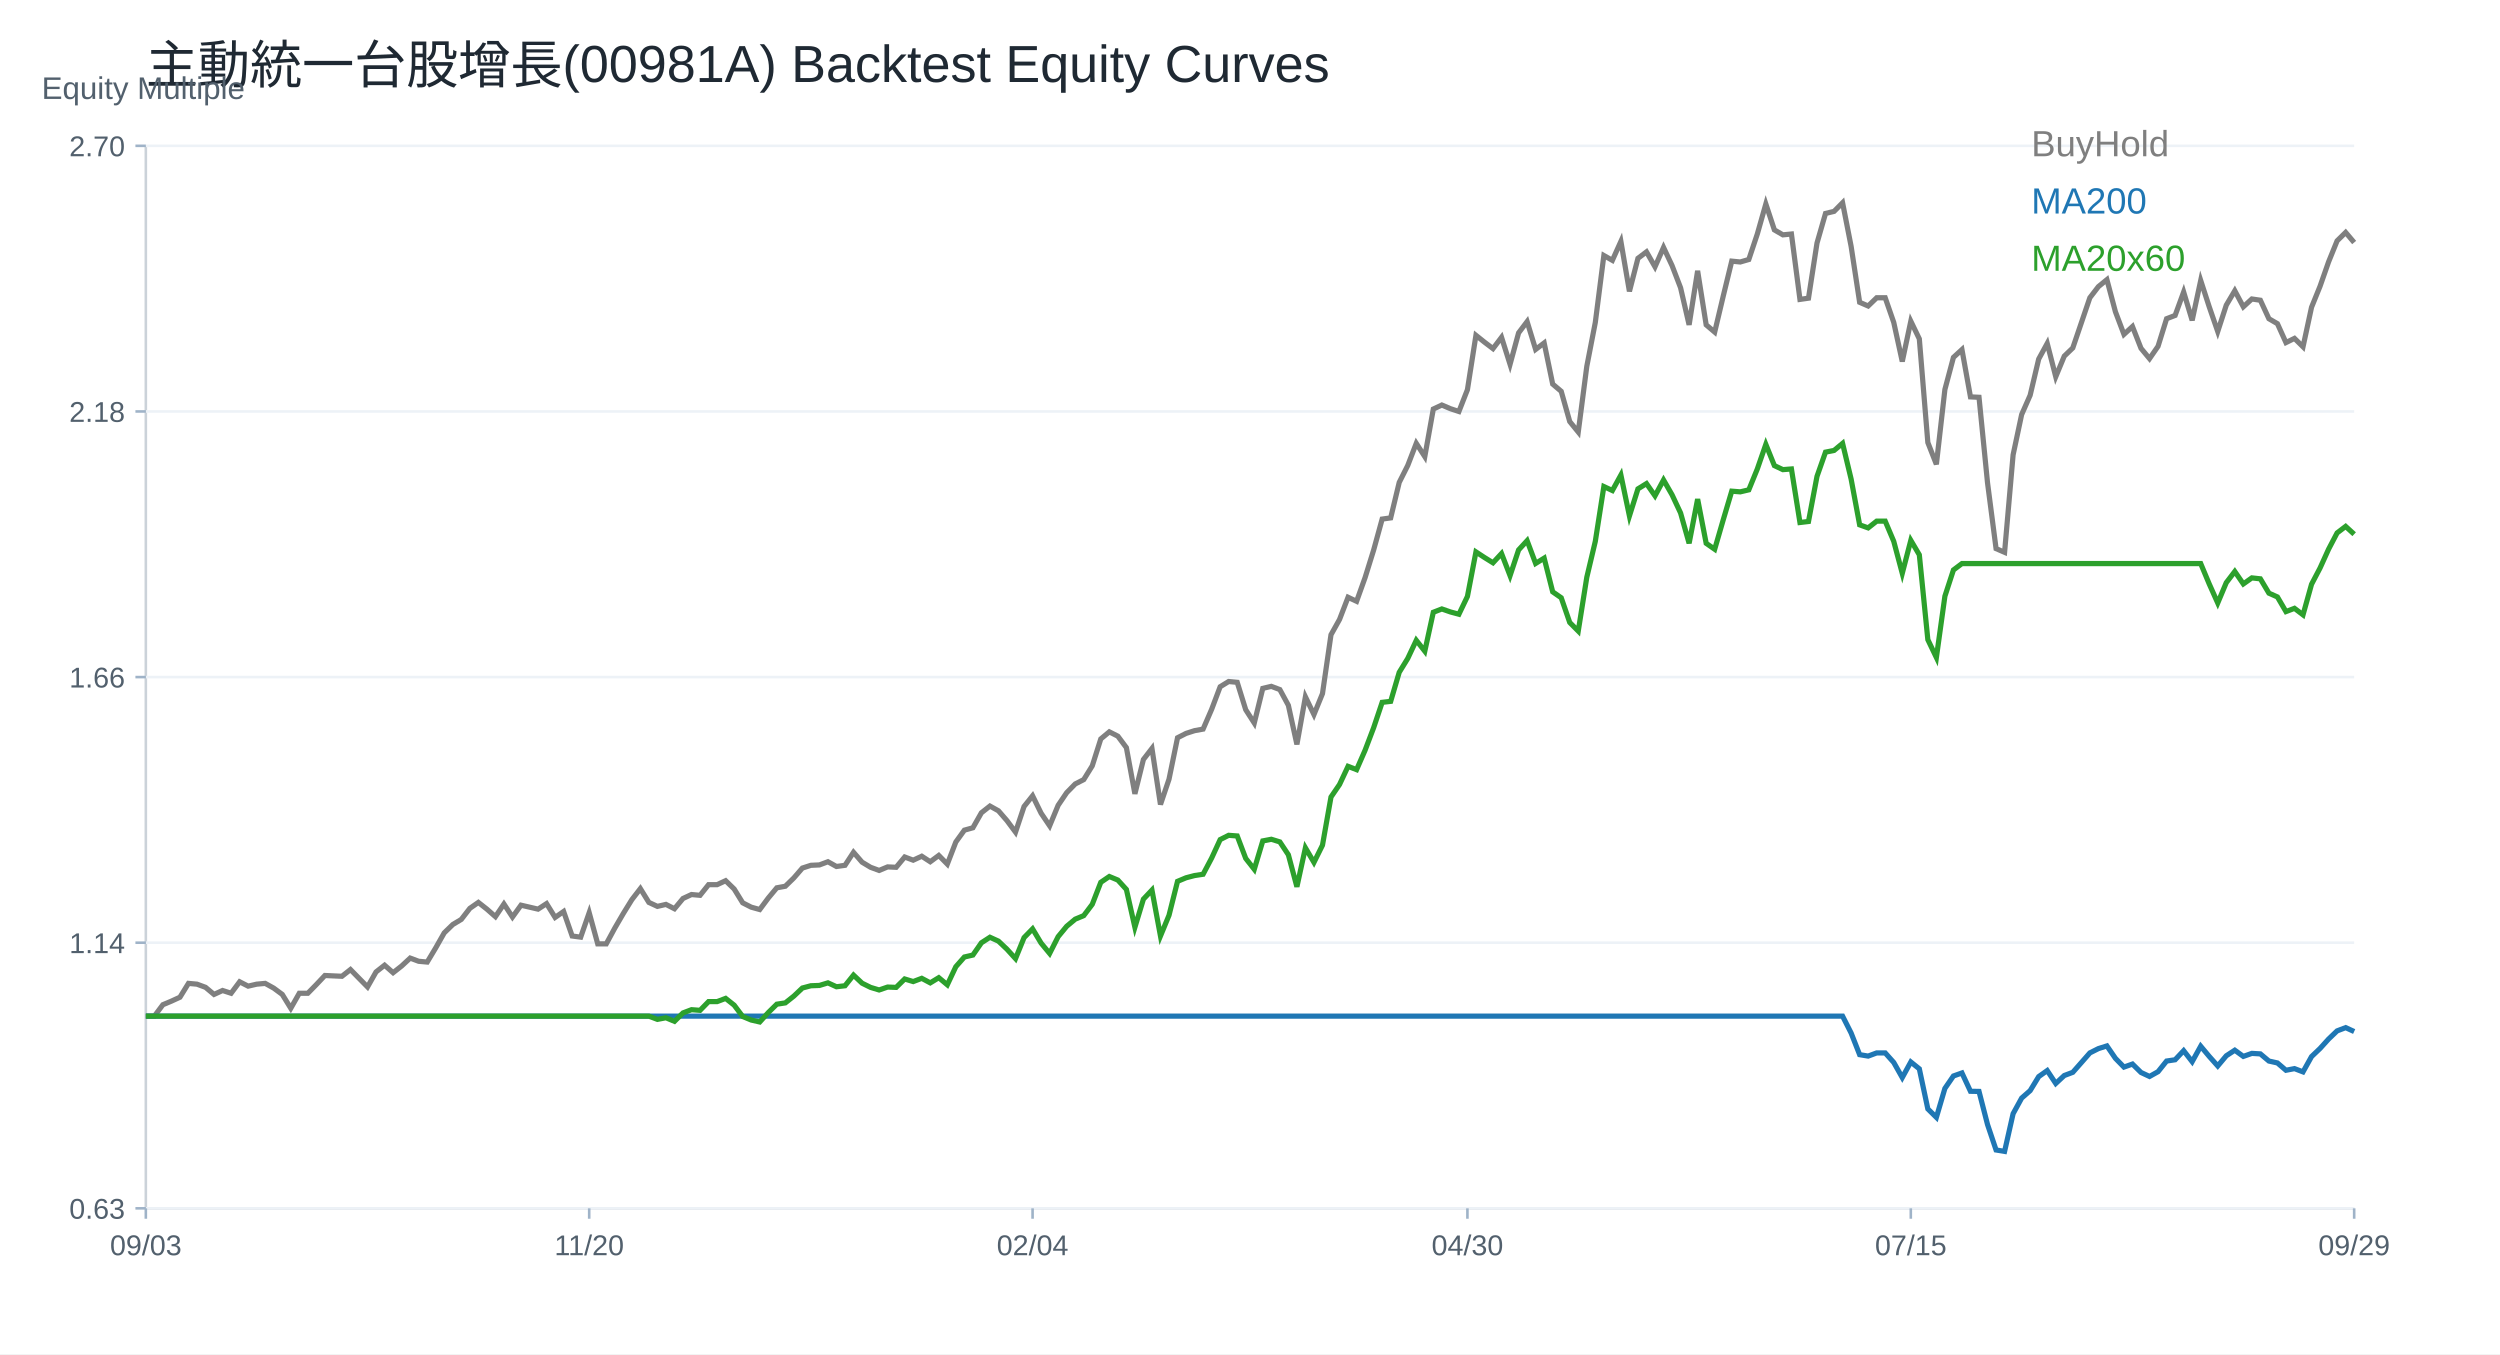
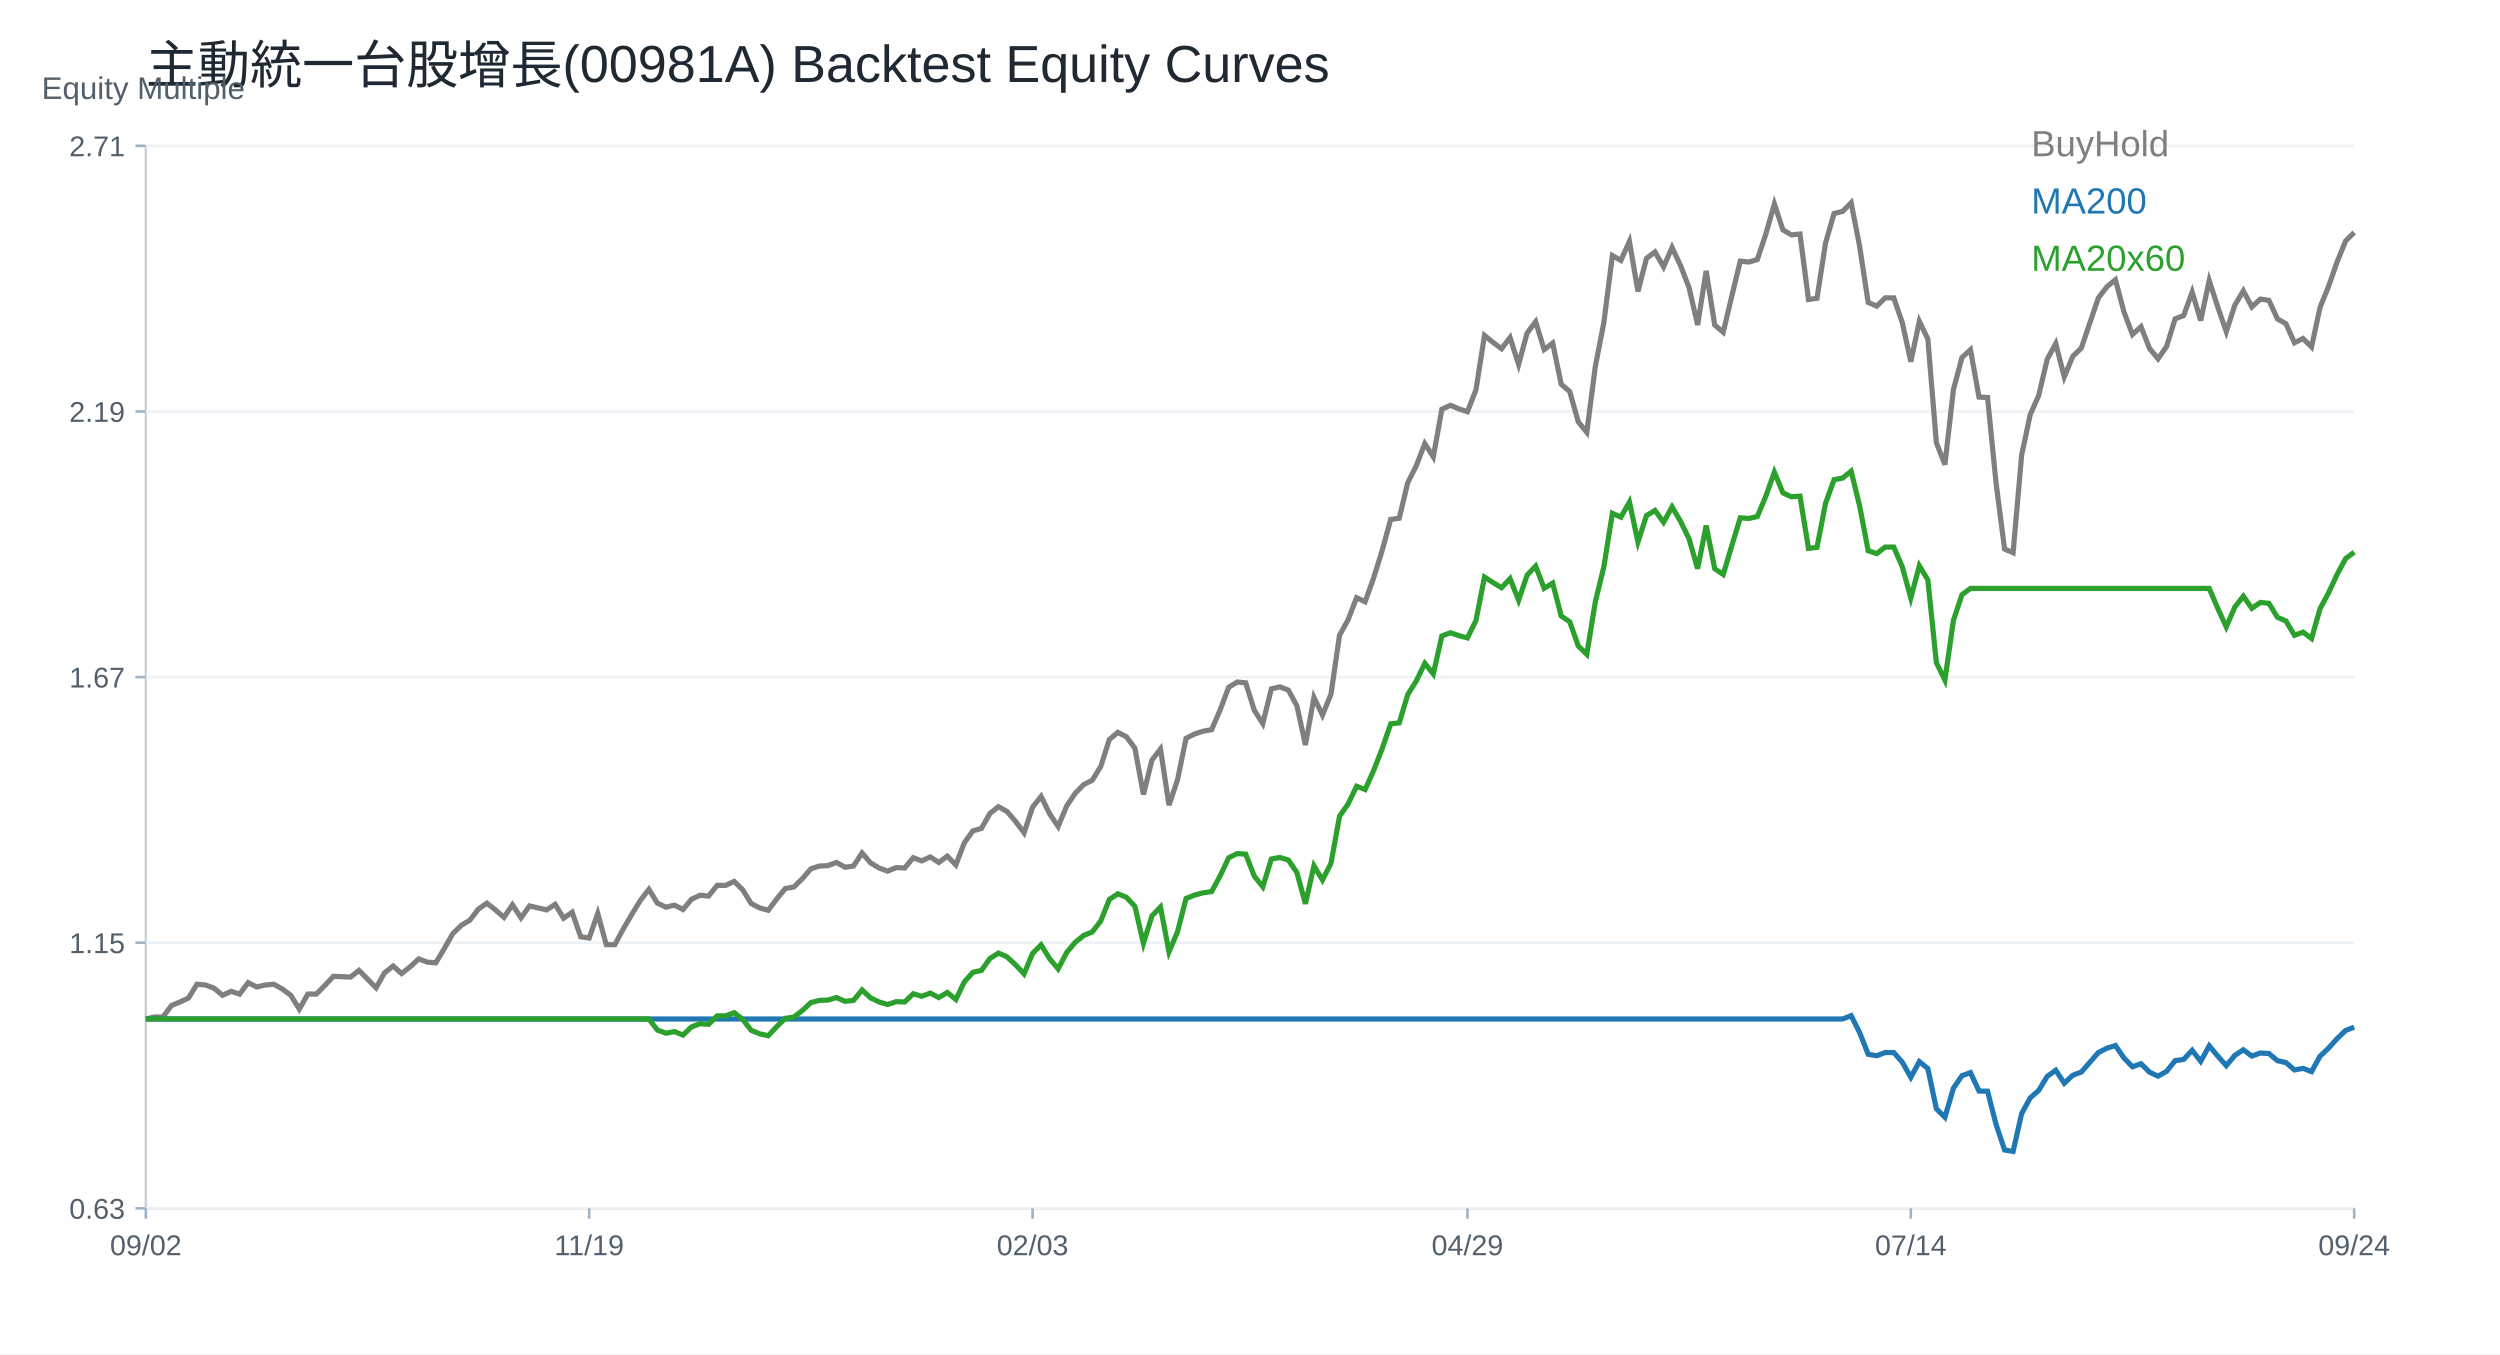
<svg xmlns="http://www.w3.org/2000/svg" width="960" height="520" viewBox="0 0 960 520">
  <rect width="100%" height="100%" fill="white" />
  <text x="56.00" y="32.00" font-size="20" font-family="Arial" fill="#1f2933" text-anchor="start">主動統一台股增長(00981A) Backtest Equity Curves</text>
  <line x1="56" y1="464" x2="904" y2="464" stroke="#cbd2d9" />
  <line x1="56" y1="56" x2="56" y2="464" stroke="#cbd2d9" />
  <text x="16.00" y="38.00" font-size="12" font-family="Arial" fill="#52606d" text-anchor="start">Equity Multiple</text>
  <line x1="56" y1="464.00" x2="904" y2="464.00" stroke="#edf2f7" />
  <line x1="52" y1="464.00" x2="56" y2="464.00" stroke="#9fb3c8" />
  <text x="48.00" y="468.00" font-size="11" font-family="Arial" fill="#52606d" text-anchor="end">0.63</text>
  <line x1="56" y1="362.00" x2="904" y2="362.00" stroke="#edf2f7" />
  <line x1="52" y1="362.00" x2="56" y2="362.00" stroke="#9fb3c8" />
-   <text x="48.00" y="366.00" font-size="11" font-family="Arial" fill="#52606d" text-anchor="end">1.14</text>
+   <text x="48.00" y="366.00" font-size="11" font-family="Arial" fill="#52606d" text-anchor="end">1.15</text>
  <line x1="56" y1="260.00" x2="904" y2="260.00" stroke="#edf2f7" />
  <line x1="52" y1="260.00" x2="56" y2="260.00" stroke="#9fb3c8" />
-   <text x="48.00" y="264.00" font-size="11" font-family="Arial" fill="#52606d" text-anchor="end">1.66</text>
+   <text x="48.00" y="264.00" font-size="11" font-family="Arial" fill="#52606d" text-anchor="end">1.67</text>
  <line x1="56" y1="158.00" x2="904" y2="158.00" stroke="#edf2f7" />
  <line x1="52" y1="158.00" x2="56" y2="158.00" stroke="#9fb3c8" />
-   <text x="48.00" y="162.00" font-size="11" font-family="Arial" fill="#52606d" text-anchor="end">2.18</text>
+   <text x="48.00" y="162.00" font-size="11" font-family="Arial" fill="#52606d" text-anchor="end">2.19</text>
  <line x1="56" y1="56.00" x2="904" y2="56.00" stroke="#edf2f7" />
  <line x1="52" y1="56.00" x2="56" y2="56.00" stroke="#9fb3c8" />
-   <text x="48.00" y="60.00" font-size="11" font-family="Arial" fill="#52606d" text-anchor="end">2.70</text>
+   <text x="48.00" y="60.00" font-size="11" font-family="Arial" fill="#52606d" text-anchor="end">2.71</text>
  <line x1="56.00" y1="464" x2="56.00" y2="468" stroke="#9fb3c8" />
-   <text x="56.00" y="482.00" font-size="11" font-family="Arial" fill="#52606d" text-anchor="middle">09/03</text>
+   <text x="56.00" y="482.00" font-size="11" font-family="Arial" fill="#52606d" text-anchor="middle">09/02</text>
  <line x1="226.25" y1="464" x2="226.25" y2="468" stroke="#9fb3c8" />
-   <text x="226.25" y="482.00" font-size="11" font-family="Arial" fill="#52606d" text-anchor="middle">11/20</text>
+   <text x="226.25" y="482.00" font-size="11" font-family="Arial" fill="#52606d" text-anchor="middle">11/19</text>
  <line x1="396.51" y1="464" x2="396.51" y2="468" stroke="#9fb3c8" />
-   <text x="396.51" y="482.00" font-size="11" font-family="Arial" fill="#52606d" text-anchor="middle">02/04</text>
+   <text x="396.51" y="482.00" font-size="11" font-family="Arial" fill="#52606d" text-anchor="middle">02/03</text>
  <line x1="563.49" y1="464" x2="563.49" y2="468" stroke="#9fb3c8" />
-   <text x="563.49" y="482.00" font-size="11" font-family="Arial" fill="#52606d" text-anchor="middle">04/30</text>
+   <text x="563.49" y="482.00" font-size="11" font-family="Arial" fill="#52606d" text-anchor="middle">04/29</text>
  <line x1="733.75" y1="464" x2="733.75" y2="468" stroke="#9fb3c8" />
-   <text x="733.75" y="482.00" font-size="11" font-family="Arial" fill="#52606d" text-anchor="middle">07/15</text>
+   <text x="733.75" y="482.00" font-size="11" font-family="Arial" fill="#52606d" text-anchor="middle">07/14</text>
  <line x1="904.00" y1="464" x2="904.00" y2="468" stroke="#9fb3c8" />
-   <text x="904.00" y="482.00" font-size="11" font-family="Arial" fill="#52606d" text-anchor="middle">09/29</text>
-   <polyline fill="none" stroke="#7f7f7f" stroke-width="2" points="56.00,390.20 59.27,390.20 62.55,385.81 65.82,384.44 69.10,382.93 72.37,377.62 75.64,377.92 78.92,379.13 82.19,381.86 85.47,380.35 88.74,381.41 92.02,377.01 95.29,378.68 98.56,377.92 101.84,377.62 105.11,379.44 108.39,381.86 111.66,387.17 114.93,381.41 118.21,381.41 121.48,378.07 124.76,374.59 128.03,374.74 131.31,374.89 134.58,372.31 137.85,375.65 141.13,378.98 144.40,373.22 147.68,370.64 150.95,373.52 154.22,370.95 157.50,367.91 160.77,369.13 164.05,369.43 167.32,363.97 170.59,358.21 173.87,355.02 177.14,353.05 180.42,348.81 183.69,346.53 186.97,349.11 190.24,351.99 193.51,347.14 196.79,352.14 200.06,347.59 203.34,348.35 206.61,349.11 209.88,346.99 213.16,352.29 216.43,350.02 219.71,359.42 222.98,359.88 226.25,350.48 229.53,362.45 232.80,362.45 236.08,356.39 239.35,350.78 242.63,345.47 245.90,341.23 249.17,346.53 252.45,348.05 255.72,347.29 259.00,348.96 262.27,345.02 265.54,343.50 268.82,343.80 272.09,339.71 275.37,339.71 278.64,338.19 281.92,341.38 285.19,346.68 288.46,348.35 291.74,349.26 295.01,344.86 298.29,340.92 301.56,340.32 304.83,337.13 308.11,333.34 311.38,332.28 314.66,332.13 317.93,330.91 321.20,332.73 324.48,332.28 327.75,327.28 331.03,331.07 334.30,333.04 337.58,334.25 340.85,332.89 344.12,333.04 347.40,329.09 350.67,330.31 353.95,328.79 357.22,330.91 360.49,328.49 363.77,331.82 367.04,323.33 370.32,318.78 373.59,317.87 376.86,312.11 380.14,309.53 383.41,311.35 386.69,315.14 389.96,319.54 393.24,309.69 396.51,305.59 399.78,312.26 403.06,317.12 406.33,309.23 409.61,304.38 412.88,301.04 416.15,299.37 419.43,294.07 422.70,283.76 425.98,281.03 429.25,282.69 432.53,287.09 435.80,304.83 439.07,291.64 442.35,287.40 445.62,308.93 448.90,299.22 452.17,283.30 455.44,281.63 458.72,280.57 461.99,279.97 465.27,272.38 468.54,263.71 471.81,261.70 475.09,262.01 478.36,272.54 481.64,277.64 484.91,264.33 488.19,263.56 491.46,264.80 494.73,270.83 498.01,285.85 501.28,267.58 504.56,274.39 507.83,266.35 511.10,243.75 514.38,237.87 517.65,229.36 520.93,230.90 524.20,221.77 527.47,211.25 530.75,199.33 534.02,198.87 537.30,185.25 540.57,178.75 543.85,170.24 547.12,175.34 550.39,157.08 553.67,155.53 556.94,156.93 560.22,158.01 563.49,149.65 566.76,128.76 570.04,131.39 573.31,133.87 576.59,129.53 579.86,139.90 583.14,127.83 586.41,123.50 589.68,134.18 592.96,131.70 596.23,147.49 599.51,150.27 602.78,161.88 606.05,165.90 609.33,140.68 612.60,123.81 615.88,98.12 619.15,99.97 622.42,92.70 625.70,111.89 628.97,99.20 632.25,96.72 635.52,102.45 638.80,95.02 642.07,101.99 645.34,110.50 648.62,124.74 651.89,104.00 655.17,124.74 658.44,127.52 661.71,113.75 664.99,100.28 668.26,100.60 671.54,99.65 674.81,89.86 678.08,78.33 681.36,88.28 684.63,90.18 687.91,89.86 691.18,114.97 694.46,114.50 697.73,93.33 701.00,81.96 704.28,81.17 707.55,77.86 710.83,94.60 714.10,116.08 717.37,117.50 720.65,114.34 723.92,114.34 727.20,123.81 730.47,138.82 733.75,123.34 737.02,130.13 740.29,169.93 743.57,178.30 746.84,149.56 750.12,137.24 753.39,134.24 756.66,152.40 759.94,152.56 763.21,185.41 766.49,210.67 769.76,212.09 773.03,174.67 776.31,159.19 779.58,151.77 782.86,137.87 786.13,131.87 789.41,144.66 792.68,136.76 795.95,133.61 799.23,123.97 802.50,114.34 805.78,110.07 809.05,107.39 812.32,119.71 815.60,128.39 818.87,125.39 822.15,133.76 825.42,137.71 828.69,132.97 831.97,122.39 835.24,121.13 838.52,112.13 841.79,123.02 845.07,107.71 848.34,117.81 851.61,127.29 854.89,117.18 858.16,111.65 861.44,117.81 864.71,114.81 867.98,115.29 871.26,122.39 874.53,124.29 877.81,131.55 881.08,129.94 884.36,133.17 887.63,117.99 890.90,109.92 894.18,100.55 897.45,92.48 900.73,89.25 904.00,93.13" />
+   <text x="904.00" y="482.00" font-size="11" font-family="Arial" fill="#52606d" text-anchor="middle">09/24</text>
+   <polyline fill="none" stroke="#7f7f7f" stroke-width="2" points="56.00,391.30 59.27,390.54 62.55,390.54 65.82,386.14 69.10,384.77 72.37,383.25 75.64,377.94 78.92,378.24 82.19,379.46 85.47,382.19 88.74,380.67 92.02,381.73 95.29,377.33 98.56,379.00 101.84,378.24 105.11,377.94 108.39,379.76 111.66,382.19 114.93,387.50 118.21,381.73 121.48,381.73 124.76,378.39 128.03,374.90 131.31,375.05 134.58,375.21 137.85,372.63 141.13,375.97 144.40,379.30 147.68,373.54 150.95,370.96 154.22,373.84 157.50,371.26 160.77,368.22 164.05,369.44 167.32,369.74 170.59,364.28 173.87,358.51 177.14,355.32 180.42,353.35 183.69,349.10 186.97,346.82 190.24,349.40 193.51,352.28 196.79,347.43 200.06,352.44 203.34,347.88 206.61,348.64 209.88,349.40 213.16,347.28 216.43,352.59 219.71,350.31 222.98,359.72 226.25,360.18 229.53,350.77 232.80,362.76 236.08,362.76 239.35,356.69 242.63,351.07 245.90,345.76 249.17,341.51 252.45,346.82 255.72,348.34 259.00,347.58 262.27,349.25 265.54,345.30 268.82,343.78 272.09,344.09 275.37,339.99 278.64,339.99 281.92,338.47 285.19,341.66 288.46,346.97 291.74,348.64 295.01,349.55 298.29,345.15 301.56,341.20 304.83,340.60 308.11,337.41 311.38,333.61 314.66,332.55 317.93,332.40 321.20,331.18 324.48,333.01 327.75,332.55 331.03,327.54 334.30,331.34 337.58,333.31 340.85,334.52 344.12,333.16 347.40,333.31 350.67,329.36 353.95,330.58 357.22,329.06 360.49,331.18 363.77,328.76 367.04,332.10 370.32,323.60 373.59,319.04 376.86,318.13 380.14,312.36 383.41,309.78 386.69,311.60 389.96,315.40 393.24,319.80 396.51,309.93 399.78,305.83 403.06,312.51 406.33,317.37 409.61,309.48 412.88,304.62 416.15,301.28 419.43,299.61 422.70,294.30 425.98,283.98 429.25,281.24 432.53,282.91 435.80,287.32 439.07,305.08 442.35,291.87 445.62,287.62 448.90,309.17 452.17,299.46 455.44,283.52 458.72,281.85 461.99,280.79 465.27,280.18 468.54,272.59 471.81,263.91 475.09,261.90 478.36,262.21 481.64,272.74 484.91,277.86 488.19,264.53 491.46,263.76 494.73,265.00 498.01,271.04 501.28,286.07 504.56,267.79 507.83,274.60 511.10,266.55 514.38,243.93 517.65,238.04 520.93,229.52 524.20,231.07 527.47,221.93 530.75,211.39 534.02,199.46 537.30,199.00 540.57,185.36 543.85,178.86 547.12,170.34 550.39,175.45 553.67,157.17 556.94,155.62 560.22,157.01 563.49,158.10 566.76,149.73 570.04,128.81 573.31,131.45 576.59,133.93 579.86,129.59 583.14,139.97 586.41,127.88 589.68,123.55 592.96,134.24 596.23,131.76 599.51,147.56 602.78,150.35 606.05,161.97 609.33,166.00 612.60,140.74 615.88,123.86 619.15,98.14 622.42,100.00 625.70,92.72 628.97,111.93 632.25,99.22 635.52,96.74 638.80,102.48 642.07,95.04 645.34,102.01 648.62,110.53 651.89,124.79 655.17,104.03 658.44,124.79 661.71,127.57 664.99,113.79 668.26,100.31 671.54,100.62 674.81,99.67 678.08,89.87 681.36,78.33 684.63,88.29 687.91,90.19 691.18,89.87 694.46,115.01 697.73,114.54 701.00,93.35 704.28,81.97 707.55,81.18 710.83,77.86 714.10,94.62 717.37,116.12 720.65,117.54 723.92,114.38 727.20,114.38 730.47,123.86 733.75,138.88 737.02,123.39 740.29,130.19 743.57,170.03 746.84,178.41 750.12,149.63 753.39,137.30 756.66,134.30 759.94,152.48 763.21,152.64 766.49,185.52 769.76,210.82 773.03,212.24 776.31,174.77 779.58,159.28 782.86,151.85 786.13,137.93 789.41,131.93 792.68,144.73 795.95,136.83 799.23,133.66 802.50,124.02 805.78,114.38 809.05,110.11 812.32,107.42 815.60,119.75 818.87,128.45 822.15,125.44 825.42,133.82 828.69,137.78 831.97,133.03 835.24,122.44 838.52,121.18 841.79,112.16 845.07,123.07 848.34,107.74 851.61,117.86 854.89,127.34 858.16,117.22 861.44,111.69 864.71,117.86 867.98,114.85 871.26,115.33 874.53,122.44 877.81,124.34 881.08,131.61 884.36,129.99 887.63,133.23 890.90,118.03 894.18,109.95 897.45,100.58 900.73,92.50 904.00,89.26" />
  <text x="780.00" y="60.00" font-size="14" font-family="Arial" fill="#7f7f7f" text-anchor="start">BuyHold</text>
-   <polyline fill="none" stroke="#1f77b4" stroke-width="2" points="56.00,390.20 59.27,390.20 62.55,390.20 65.82,390.20 69.10,390.20 72.37,390.20 75.64,390.20 78.92,390.20 82.19,390.20 85.47,390.20 88.74,390.20 92.02,390.20 95.29,390.20 98.56,390.20 101.84,390.20 105.11,390.20 108.39,390.20 111.66,390.20 114.93,390.20 118.21,390.20 121.48,390.20 124.76,390.20 128.03,390.20 131.31,390.20 134.58,390.20 137.85,390.20 141.13,390.20 144.40,390.20 147.68,390.20 150.95,390.20 154.22,390.20 157.50,390.20 160.77,390.20 164.05,390.20 167.32,390.20 170.59,390.20 173.87,390.20 177.14,390.20 180.42,390.20 183.69,390.20 186.97,390.20 190.24,390.20 193.51,390.20 196.79,390.20 200.06,390.20 203.34,390.20 206.61,390.20 209.88,390.20 213.16,390.20 216.43,390.20 219.71,390.20 222.98,390.20 226.25,390.20 229.53,390.20 232.80,390.20 236.08,390.20 239.35,390.20 242.63,390.20 245.90,390.20 249.17,390.20 252.45,390.20 255.72,390.20 259.00,390.20 262.27,390.20 265.54,390.20 268.82,390.20 272.09,390.20 275.37,390.20 278.64,390.20 281.92,390.20 285.19,390.20 288.46,390.20 291.74,390.20 295.01,390.20 298.29,390.20 301.56,390.20 304.83,390.20 308.11,390.20 311.38,390.20 314.66,390.20 317.93,390.20 321.20,390.20 324.48,390.20 327.75,390.20 331.03,390.20 334.30,390.20 337.58,390.20 340.85,390.20 344.12,390.20 347.40,390.20 350.67,390.20 353.95,390.20 357.22,390.20 360.49,390.20 363.77,390.20 367.04,390.20 370.32,390.20 373.59,390.20 376.86,390.20 380.14,390.20 383.41,390.20 386.69,390.20 389.96,390.20 393.24,390.20 396.51,390.20 399.78,390.20 403.06,390.20 406.33,390.20 409.61,390.20 412.88,390.20 416.15,390.20 419.43,390.20 422.70,390.20 425.98,390.20 429.25,390.20 432.53,390.20 435.80,390.20 439.07,390.20 442.35,390.20 445.62,390.20 448.90,390.20 452.17,390.20 455.44,390.20 458.72,390.20 461.99,390.20 465.27,390.20 468.54,390.20 471.81,390.20 475.09,390.20 478.36,390.20 481.64,390.20 484.91,390.20 488.19,390.20 491.46,390.20 494.73,390.20 498.01,390.20 501.28,390.20 504.56,390.20 507.83,390.20 511.10,390.20 514.38,390.20 517.65,390.20 520.93,390.20 524.20,390.20 527.47,390.20 530.75,390.20 534.02,390.20 537.30,390.20 540.57,390.20 543.85,390.20 547.12,390.20 550.39,390.20 553.67,390.20 556.94,390.20 560.22,390.20 563.49,390.20 566.76,390.20 570.04,390.20 573.31,390.20 576.59,390.20 579.86,390.20 583.14,390.20 586.41,390.20 589.68,390.20 592.96,390.20 596.23,390.20 599.51,390.20 602.78,390.20 606.05,390.20 609.33,390.20 612.60,390.20 615.88,390.20 619.15,390.20 622.42,390.20 625.70,390.20 628.97,390.20 632.25,390.20 635.52,390.20 638.80,390.20 642.07,390.20 645.34,390.20 648.62,390.20 651.89,390.20 655.17,390.20 658.44,390.20 661.71,390.20 664.99,390.20 668.26,390.20 671.54,390.20 674.81,390.20 678.08,390.20 681.36,390.20 684.63,390.20 687.91,390.20 691.18,390.20 694.46,390.20 697.73,390.20 701.00,390.20 704.28,390.20 707.55,390.20 710.83,396.68 714.10,404.99 717.37,405.54 720.65,404.32 723.92,404.32 727.20,407.99 730.47,413.79 733.75,407.80 737.02,410.43 740.29,425.83 743.57,429.07 746.84,417.95 750.12,413.18 753.39,412.02 756.66,419.05 759.94,419.11 763.21,431.82 766.49,441.59 769.76,442.14 773.03,427.66 776.31,421.67 779.58,418.80 782.86,413.42 786.13,411.10 789.41,416.05 792.68,413.00 795.95,411.77 799.23,408.05 802.50,404.32 805.78,402.67 809.05,401.63 812.32,406.40 815.60,409.76 818.87,408.60 822.15,411.83 825.42,413.36 828.69,411.53 831.97,407.44 835.24,406.95 838.52,403.46 841.79,407.68 845.07,401.75 848.34,405.66 851.61,409.33 854.89,405.42 858.16,403.28 861.44,405.66 864.71,404.50 867.98,404.69 871.26,407.44 874.53,408.17 877.81,410.98 881.08,410.35 884.36,411.60 887.63,405.73 890.90,402.61 894.18,398.99 897.45,395.86 900.73,394.61 904.00,396.11" />
+   <polyline fill="none" stroke="#1f77b4" stroke-width="2" points="56.00,391.30 59.27,391.30 62.55,391.30 65.82,391.30 69.10,391.30 72.37,391.30 75.64,391.30 78.92,391.30 82.19,391.30 85.47,391.30 88.74,391.30 92.02,391.30 95.29,391.30 98.56,391.30 101.84,391.30 105.11,391.30 108.39,391.30 111.66,391.30 114.93,391.30 118.21,391.30 121.48,391.30 124.76,391.30 128.03,391.30 131.31,391.30 134.58,391.30 137.85,391.30 141.13,391.30 144.40,391.30 147.68,391.30 150.95,391.30 154.22,391.30 157.50,391.30 160.77,391.30 164.05,391.30 167.32,391.30 170.59,391.30 173.87,391.30 177.14,391.30 180.42,391.30 183.69,391.30 186.97,391.30 190.24,391.30 193.51,391.30 196.79,391.30 200.06,391.30 203.34,391.30 206.61,391.30 209.88,391.30 213.16,391.30 216.43,391.30 219.71,391.30 222.98,391.30 226.25,391.30 229.53,391.30 232.80,391.30 236.08,391.30 239.35,391.30 242.63,391.30 245.90,391.30 249.17,391.30 252.45,391.30 255.72,391.30 259.00,391.30 262.27,391.30 265.54,391.30 268.82,391.30 272.09,391.30 275.37,391.30 278.64,391.30 281.92,391.30 285.19,391.30 288.46,391.30 291.74,391.30 295.01,391.30 298.29,391.30 301.56,391.30 304.83,391.30 308.11,391.30 311.38,391.30 314.66,391.30 317.93,391.30 321.20,391.30 324.48,391.30 327.75,391.30 331.03,391.30 334.30,391.30 337.58,391.30 340.85,391.30 344.12,391.30 347.40,391.30 350.67,391.30 353.95,391.30 357.22,391.30 360.49,391.30 363.77,391.30 367.04,391.30 370.32,391.30 373.59,391.30 376.86,391.30 380.14,391.30 383.41,391.30 386.69,391.30 389.96,391.30 393.24,391.30 396.51,391.30 399.78,391.30 403.06,391.30 406.33,391.30 409.61,391.30 412.88,391.30 416.15,391.30 419.43,391.30 422.70,391.30 425.98,391.30 429.25,391.30 432.53,391.30 435.80,391.30 439.07,391.30 442.35,391.30 445.62,391.30 448.90,391.30 452.17,391.30 455.44,391.30 458.72,391.30 461.99,391.30 465.27,391.30 468.54,391.30 471.81,391.30 475.09,391.30 478.36,391.30 481.64,391.30 484.91,391.30 488.19,391.30 491.46,391.30 494.73,391.30 498.01,391.30 501.28,391.30 504.56,391.30 507.83,391.30 511.10,391.30 514.38,391.30 517.65,391.30 520.93,391.30 524.20,391.30 527.47,391.30 530.75,391.30 534.02,391.30 537.30,391.30 540.57,391.30 543.85,391.30 547.12,391.30 550.39,391.30 553.67,391.30 556.94,391.30 560.22,391.30 563.49,391.30 566.76,391.30 570.04,391.30 573.31,391.30 576.59,391.30 579.86,391.30 583.14,391.30 586.41,391.30 589.68,391.30 592.96,391.30 596.23,391.30 599.51,391.30 602.78,391.30 606.05,391.30 609.33,391.30 612.60,391.30 615.88,391.30 619.15,391.30 622.42,391.30 625.70,391.30 628.97,391.30 632.25,391.30 635.52,391.30 638.80,391.30 642.07,391.30 645.34,391.30 648.62,391.30 651.89,391.30 655.17,391.30 658.44,391.30 661.71,391.30 664.99,391.30 668.26,391.30 671.54,391.30 674.81,391.30 678.08,391.30 681.36,391.30 684.63,391.30 687.91,391.30 691.18,391.30 694.46,391.30 697.73,391.30 701.00,391.30 704.28,391.30 707.55,391.30 710.83,390.01 714.10,396.51 717.37,404.85 720.65,405.40 723.92,404.18 727.20,404.18 730.47,407.86 733.75,413.68 737.02,407.67 740.29,410.31 743.57,425.77 746.84,429.02 750.12,417.85 753.39,413.07 756.66,411.90 759.94,418.96 763.21,419.02 766.49,431.78 769.76,441.59 773.03,442.14 776.31,427.61 779.58,421.60 782.86,418.71 786.13,413.32 789.41,410.98 792.68,415.95 795.95,412.89 799.23,411.66 802.50,407.92 805.78,404.18 809.05,402.52 812.32,401.48 815.60,406.26 818.87,409.64 822.15,408.47 825.42,411.72 828.69,413.25 831.97,411.41 835.24,407.30 838.52,406.81 841.79,403.32 845.07,407.55 848.34,401.60 851.61,405.53 854.89,409.21 858.16,405.28 861.44,403.13 864.71,405.53 867.98,404.36 871.26,404.54 874.53,407.30 877.81,408.04 881.08,410.86 884.36,410.24 887.63,411.49 890.90,405.60 894.18,402.46 897.45,398.82 900.73,395.69 904.00,394.43" />
  <text x="780.00" y="82.00" font-size="14" font-family="Arial" fill="#1f77b4" text-anchor="start">MA200</text>
-   <polyline fill="none" stroke="#2ca02c" stroke-width="2" points="56.00,390.20 59.27,390.20 62.55,390.20 65.82,390.20 69.10,390.20 72.37,390.20 75.64,390.20 78.92,390.20 82.19,390.20 85.47,390.20 88.74,390.20 92.02,390.20 95.29,390.20 98.56,390.20 101.84,390.20 105.11,390.20 108.39,390.20 111.66,390.20 114.93,390.20 118.21,390.20 121.48,390.20 124.76,390.20 128.03,390.20 131.31,390.20 134.58,390.20 137.85,390.20 141.13,390.20 144.40,390.20 147.68,390.20 150.95,390.20 154.22,390.20 157.50,390.20 160.77,390.20 164.05,390.20 167.32,390.20 170.59,390.20 173.87,390.20 177.14,390.20 180.42,390.20 183.69,390.20 186.97,390.20 190.24,390.20 193.51,390.20 196.79,390.20 200.06,390.20 203.34,390.20 206.61,390.20 209.88,390.20 213.16,390.20 216.43,390.20 219.71,390.20 222.98,390.20 226.25,390.20 229.53,390.20 232.80,390.20 236.08,390.20 239.35,390.20 242.63,390.20 245.90,390.20 249.17,390.20 252.45,391.44 255.72,390.82 259.00,392.19 262.27,388.96 265.54,387.72 268.82,387.97 272.09,384.62 275.37,384.62 278.64,383.38 281.92,385.98 285.19,390.33 288.46,391.69 291.74,392.44 295.01,388.84 298.29,385.61 301.56,385.11 304.83,382.51 308.11,379.40 311.38,378.53 314.66,378.41 317.93,377.42 321.20,378.91 324.48,378.53 327.75,374.44 331.03,377.54 334.30,379.16 337.58,380.15 340.85,379.03 344.12,379.16 347.40,375.93 350.67,376.92 353.95,375.68 357.22,377.42 360.49,375.43 363.77,378.16 367.04,371.21 370.32,367.49 373.59,366.74 376.86,362.03 380.14,359.91 383.41,361.40 386.69,364.51 389.96,368.11 393.24,360.04 396.51,356.69 399.78,362.15 403.06,366.12 406.33,359.67 409.61,355.69 412.88,352.96 416.15,351.60 419.43,347.25 422.70,338.81 425.98,336.58 429.25,337.94 432.53,341.54 435.80,356.07 439.07,345.27 442.35,341.79 445.62,359.42 448.90,351.47 452.17,338.44 455.44,337.07 458.72,336.21 461.99,335.71 465.27,329.50 468.54,322.41 471.81,320.76 475.09,321.01 478.36,329.63 481.64,333.81 484.91,322.91 488.19,322.28 491.46,323.29 494.73,328.23 498.01,340.52 501.28,325.57 504.56,331.15 507.83,324.56 511.10,306.06 514.38,301.25 517.65,294.28 520.93,295.55 524.20,288.07 527.47,279.46 530.75,269.70 534.02,269.32 537.30,258.17 540.57,252.85 543.85,245.88 547.12,250.06 550.39,235.11 553.67,233.84 556.94,234.98 560.22,235.87 563.49,229.03 566.76,211.93 570.04,214.08 573.31,216.11 576.59,212.56 579.86,221.05 583.14,211.17 586.41,207.62 589.68,216.36 592.96,214.33 596.23,227.26 599.51,229.54 602.78,239.04 606.05,242.33 609.33,221.68 612.60,207.87 615.88,186.84 619.15,188.36 622.42,182.41 625.70,198.12 628.97,187.73 632.25,185.70 635.52,190.39 638.80,184.31 642.07,190.01 645.34,196.98 648.62,208.63 651.89,191.65 655.17,208.63 658.44,210.91 661.71,199.64 664.99,188.61 668.26,188.87 671.54,188.10 674.81,180.08 678.08,170.64 681.36,178.79 684.63,180.34 687.91,180.08 691.18,200.64 694.46,200.25 697.73,182.92 701.00,173.62 704.28,172.97 707.55,170.26 710.83,183.96 714.10,201.54 717.37,202.71 720.65,200.12 723.92,200.12 727.20,207.88 730.47,220.16 733.75,207.49 737.02,213.05 740.29,245.63 743.57,252.48 746.84,228.95 750.12,218.87 753.39,216.41 756.66,216.41 759.94,216.41 763.21,216.41 766.49,216.41 769.76,216.41 773.03,216.41 776.31,216.41 779.58,216.41 782.86,216.41 786.13,216.41 789.41,216.41 792.68,216.41 795.95,216.41 799.23,216.41 802.50,216.41 805.78,216.41 809.05,216.41 812.32,216.41 815.60,216.41 818.87,216.41 822.15,216.41 825.42,216.41 828.69,216.41 831.97,216.41 835.24,216.41 838.52,216.41 841.79,216.41 845.07,216.41 848.34,224.23 851.61,231.55 854.89,223.74 858.16,219.46 861.44,224.23 864.71,221.91 867.98,222.27 871.26,227.77 874.53,229.23 877.81,234.85 881.08,233.60 884.36,236.10 887.63,224.36 890.90,218.12 894.18,210.88 897.45,204.64 900.73,202.14 904.00,205.14" />
+   <polyline fill="none" stroke="#2ca02c" stroke-width="2" points="56.00,391.30 59.27,391.30 62.55,391.30 65.82,391.30 69.10,391.30 72.37,391.30 75.64,391.30 78.92,391.30 82.19,391.30 85.47,391.30 88.74,391.30 92.02,391.30 95.29,391.30 98.56,391.30 101.84,391.30 105.11,391.30 108.39,391.30 111.66,391.30 114.93,391.30 118.21,391.30 121.48,391.30 124.76,391.30 128.03,391.30 131.31,391.30 134.58,391.30 137.85,391.30 141.13,391.30 144.40,391.30 147.68,391.30 150.95,391.30 154.22,391.30 157.50,391.30 160.77,391.30 164.05,391.30 167.32,391.30 170.59,391.30 173.87,391.30 177.14,391.30 180.42,391.30 183.69,391.30 186.97,391.30 190.24,391.30 193.51,391.30 196.79,391.30 200.06,391.30 203.34,391.30 206.61,391.30 209.88,391.30 213.16,391.30 216.43,391.30 219.71,391.30 222.98,391.30 226.25,391.30 229.53,391.30 232.80,391.30 236.08,391.30 239.35,391.30 242.63,391.30 245.90,391.30 249.17,391.30 252.45,395.54 255.72,396.75 259.00,396.14 262.27,397.47 265.54,394.32 268.82,393.11 272.09,393.36 275.37,390.09 278.64,390.09 281.92,388.87 285.19,391.42 288.46,395.66 291.74,396.99 295.01,397.72 298.29,394.20 301.56,391.05 304.83,390.57 308.11,388.03 311.38,385.00 314.66,384.15 317.93,384.03 321.20,383.06 324.48,384.51 327.75,384.15 331.03,380.15 334.30,383.18 337.58,384.76 340.85,385.73 344.12,384.63 347.40,384.76 350.67,381.61 353.95,382.58 357.22,381.36 360.49,383.06 363.77,381.12 367.04,383.79 370.32,377.00 373.59,373.37 376.86,372.64 380.14,368.04 383.41,365.98 386.69,367.44 389.96,370.46 393.24,373.98 396.51,366.10 399.78,362.83 403.06,368.16 406.33,372.04 409.61,365.74 412.88,361.86 416.15,359.20 419.43,357.87 422.70,353.63 425.98,345.39 429.25,343.21 432.53,344.54 435.80,348.06 439.07,362.23 442.35,351.69 445.62,348.30 448.90,365.50 452.17,357.75 455.44,345.03 458.72,343.70 461.99,342.85 465.27,342.36 468.54,336.31 471.81,329.38 475.09,327.78 478.36,328.02 481.64,336.43 484.91,340.51 488.19,329.88 491.46,329.26 494.73,330.25 498.01,335.07 501.28,347.06 504.56,332.47 507.83,337.91 511.10,331.49 514.38,313.44 517.65,308.74 520.93,301.94 524.20,303.18 527.47,295.88 530.75,287.48 534.02,277.96 537.30,277.59 540.57,266.71 543.85,261.52 547.12,254.72 550.39,258.80 553.67,244.21 556.94,242.97 560.22,244.09 563.49,244.95 566.76,238.28 570.04,221.59 573.31,223.69 576.59,225.67 579.86,222.21 583.14,230.49 586.41,220.85 589.68,217.38 592.96,225.91 596.23,223.94 599.51,236.55 602.78,238.77 606.05,248.04 609.33,251.26 612.60,231.11 615.88,217.63 619.15,197.11 622.42,198.59 625.70,192.78 628.97,208.11 632.25,197.98 635.52,196.00 638.80,200.57 642.07,194.64 645.34,200.20 648.62,207.00 651.89,218.37 655.17,201.81 658.44,218.37 661.71,220.60 664.99,209.60 668.26,198.84 671.54,199.09 674.81,198.34 678.08,190.52 681.36,181.31 684.63,189.25 687.91,190.77 691.18,190.52 694.46,210.57 697.73,210.19 701.00,193.29 704.28,184.21 707.55,183.58 710.83,180.93 714.10,194.30 717.37,211.46 720.65,212.59 723.92,210.07 727.20,210.07 730.47,217.64 733.75,229.62 737.02,217.26 740.29,222.68 743.57,254.47 746.84,261.16 750.12,238.20 753.39,228.36 756.66,225.96 759.94,225.96 763.21,225.96 766.49,225.96 769.76,225.96 773.03,225.96 776.31,225.96 779.58,225.96 782.86,225.96 786.13,225.96 789.41,225.96 792.68,225.96 795.95,225.96 799.23,225.96 802.50,225.96 805.78,225.96 809.05,225.96 812.32,225.96 815.60,225.96 818.87,225.96 822.15,225.96 825.42,225.96 828.69,225.96 831.97,225.96 835.24,225.96 838.52,225.96 841.79,225.96 845.07,225.96 848.34,225.96 851.61,233.59 854.89,240.74 858.16,233.11 861.44,228.94 864.71,233.59 867.98,231.33 871.26,231.68 874.53,237.05 877.81,238.48 881.08,243.96 884.36,242.74 887.63,245.18 890.90,233.72 894.18,227.63 897.45,220.57 900.73,214.47 904.00,212.04" />
  <text x="780.00" y="104.00" font-size="14" font-family="Arial" fill="#2ca02c" text-anchor="start">MA20x60</text>
</svg>
